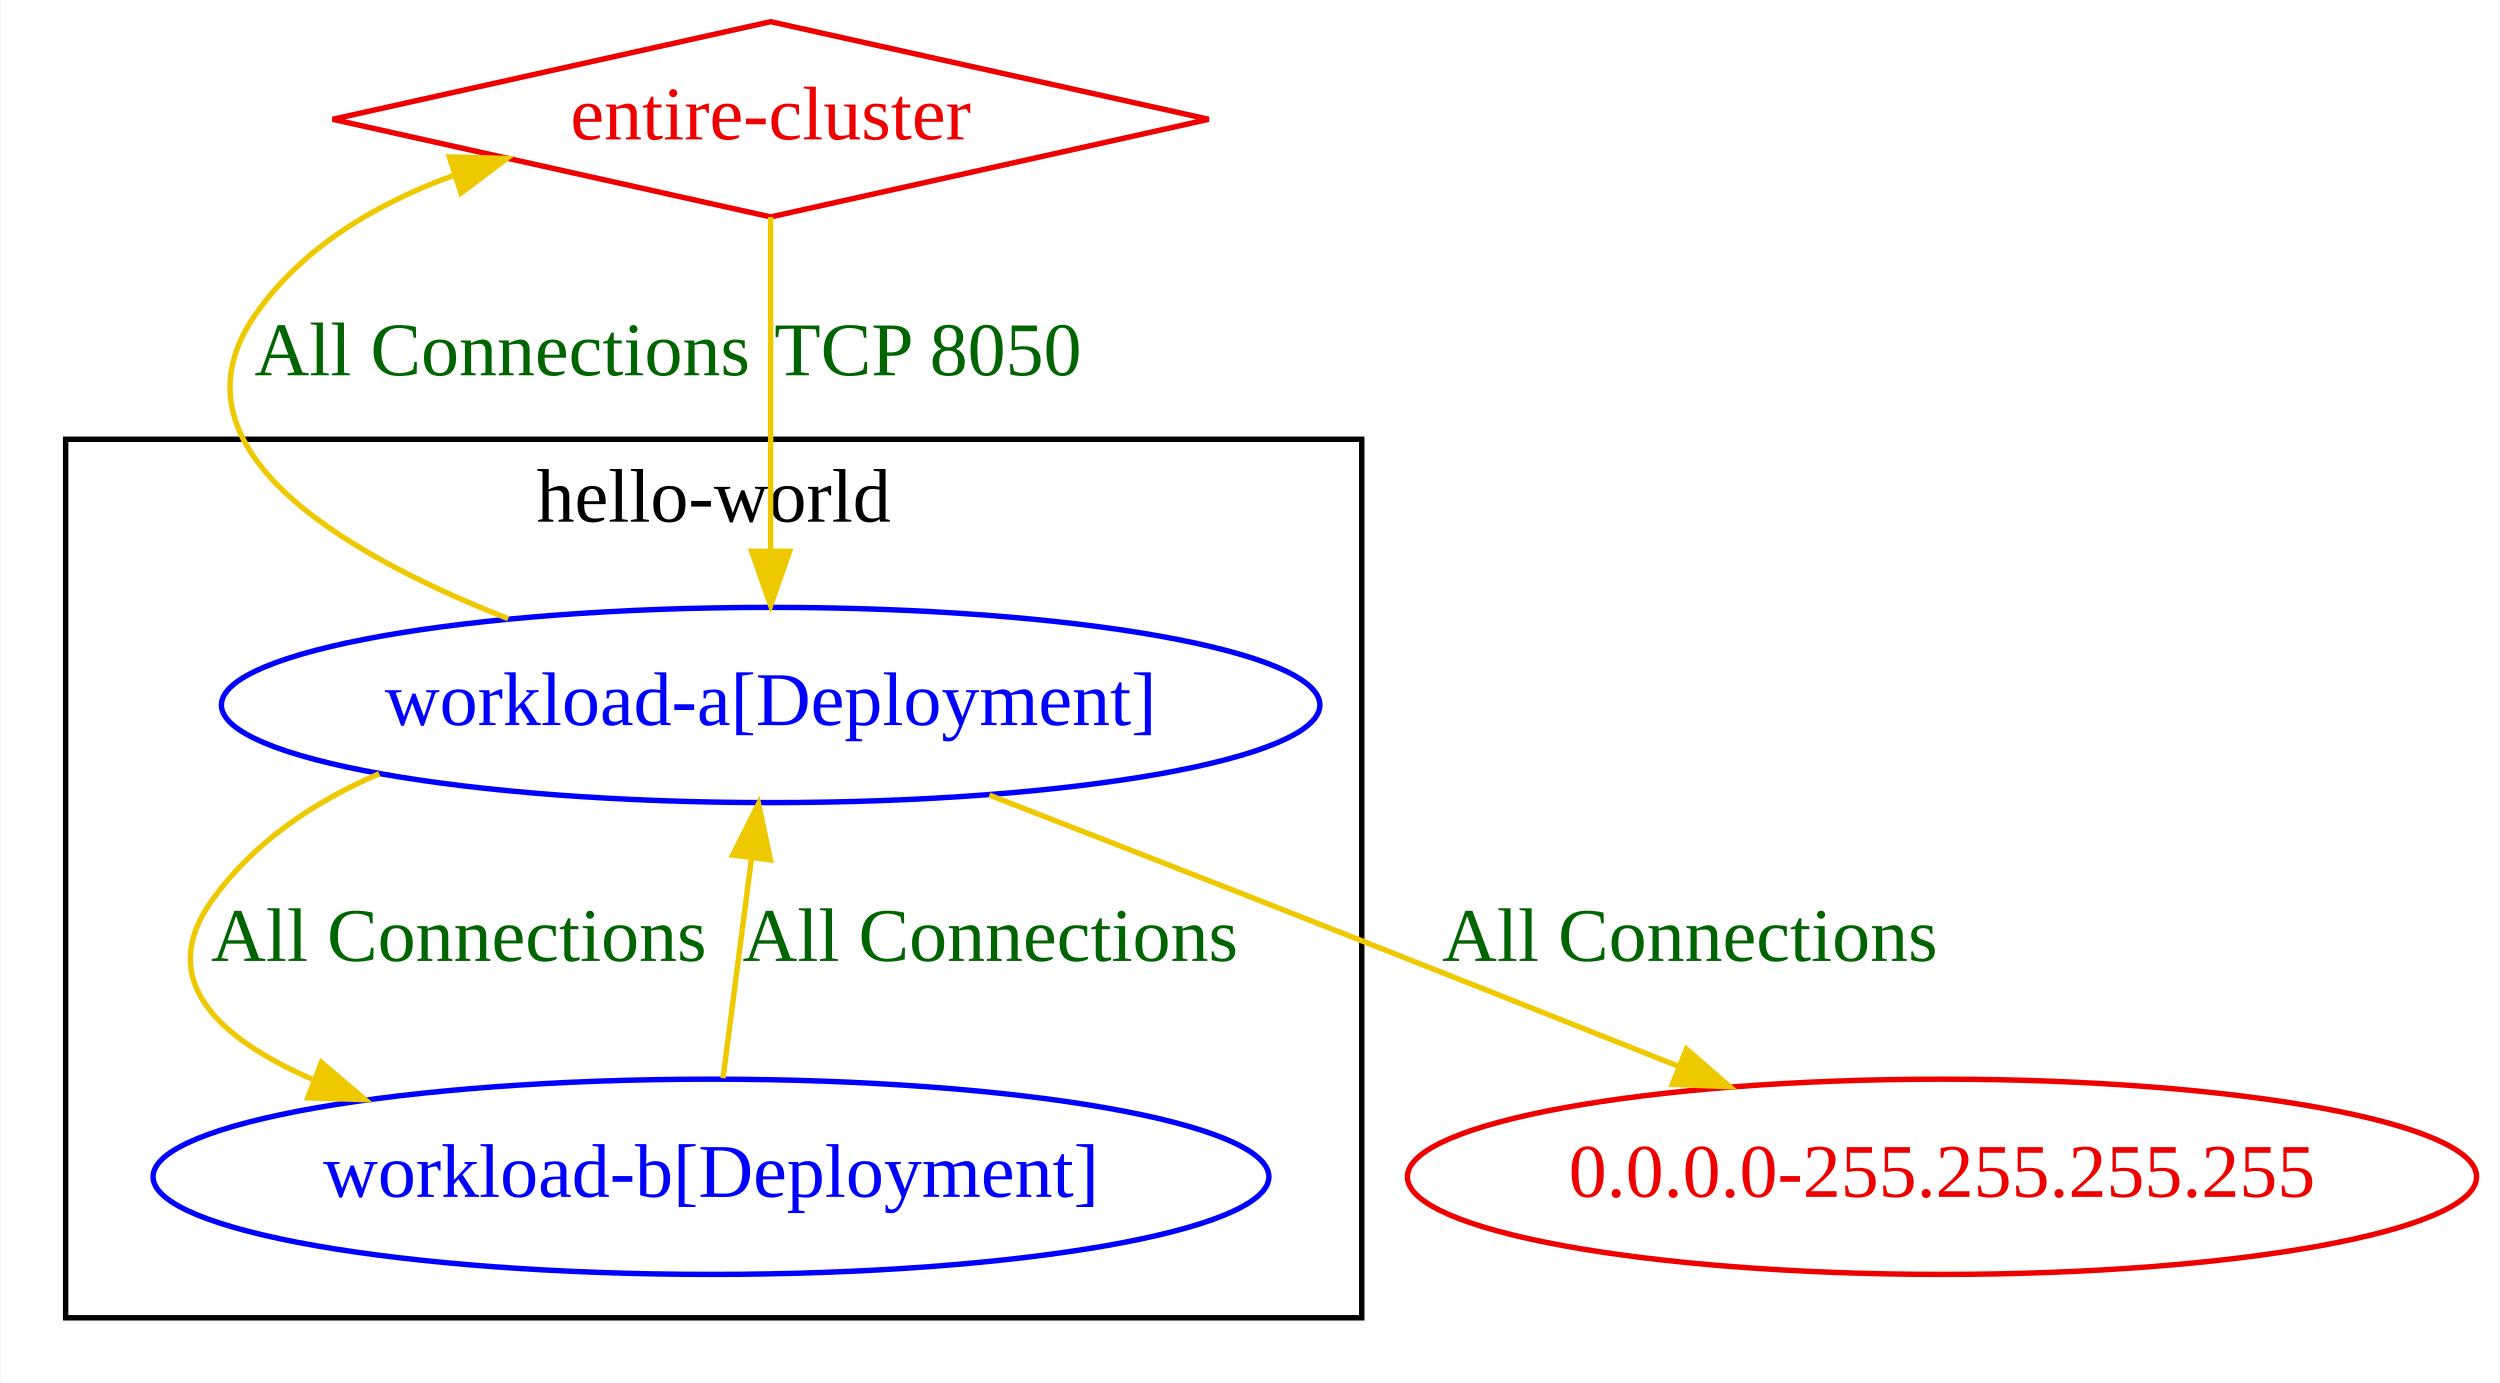
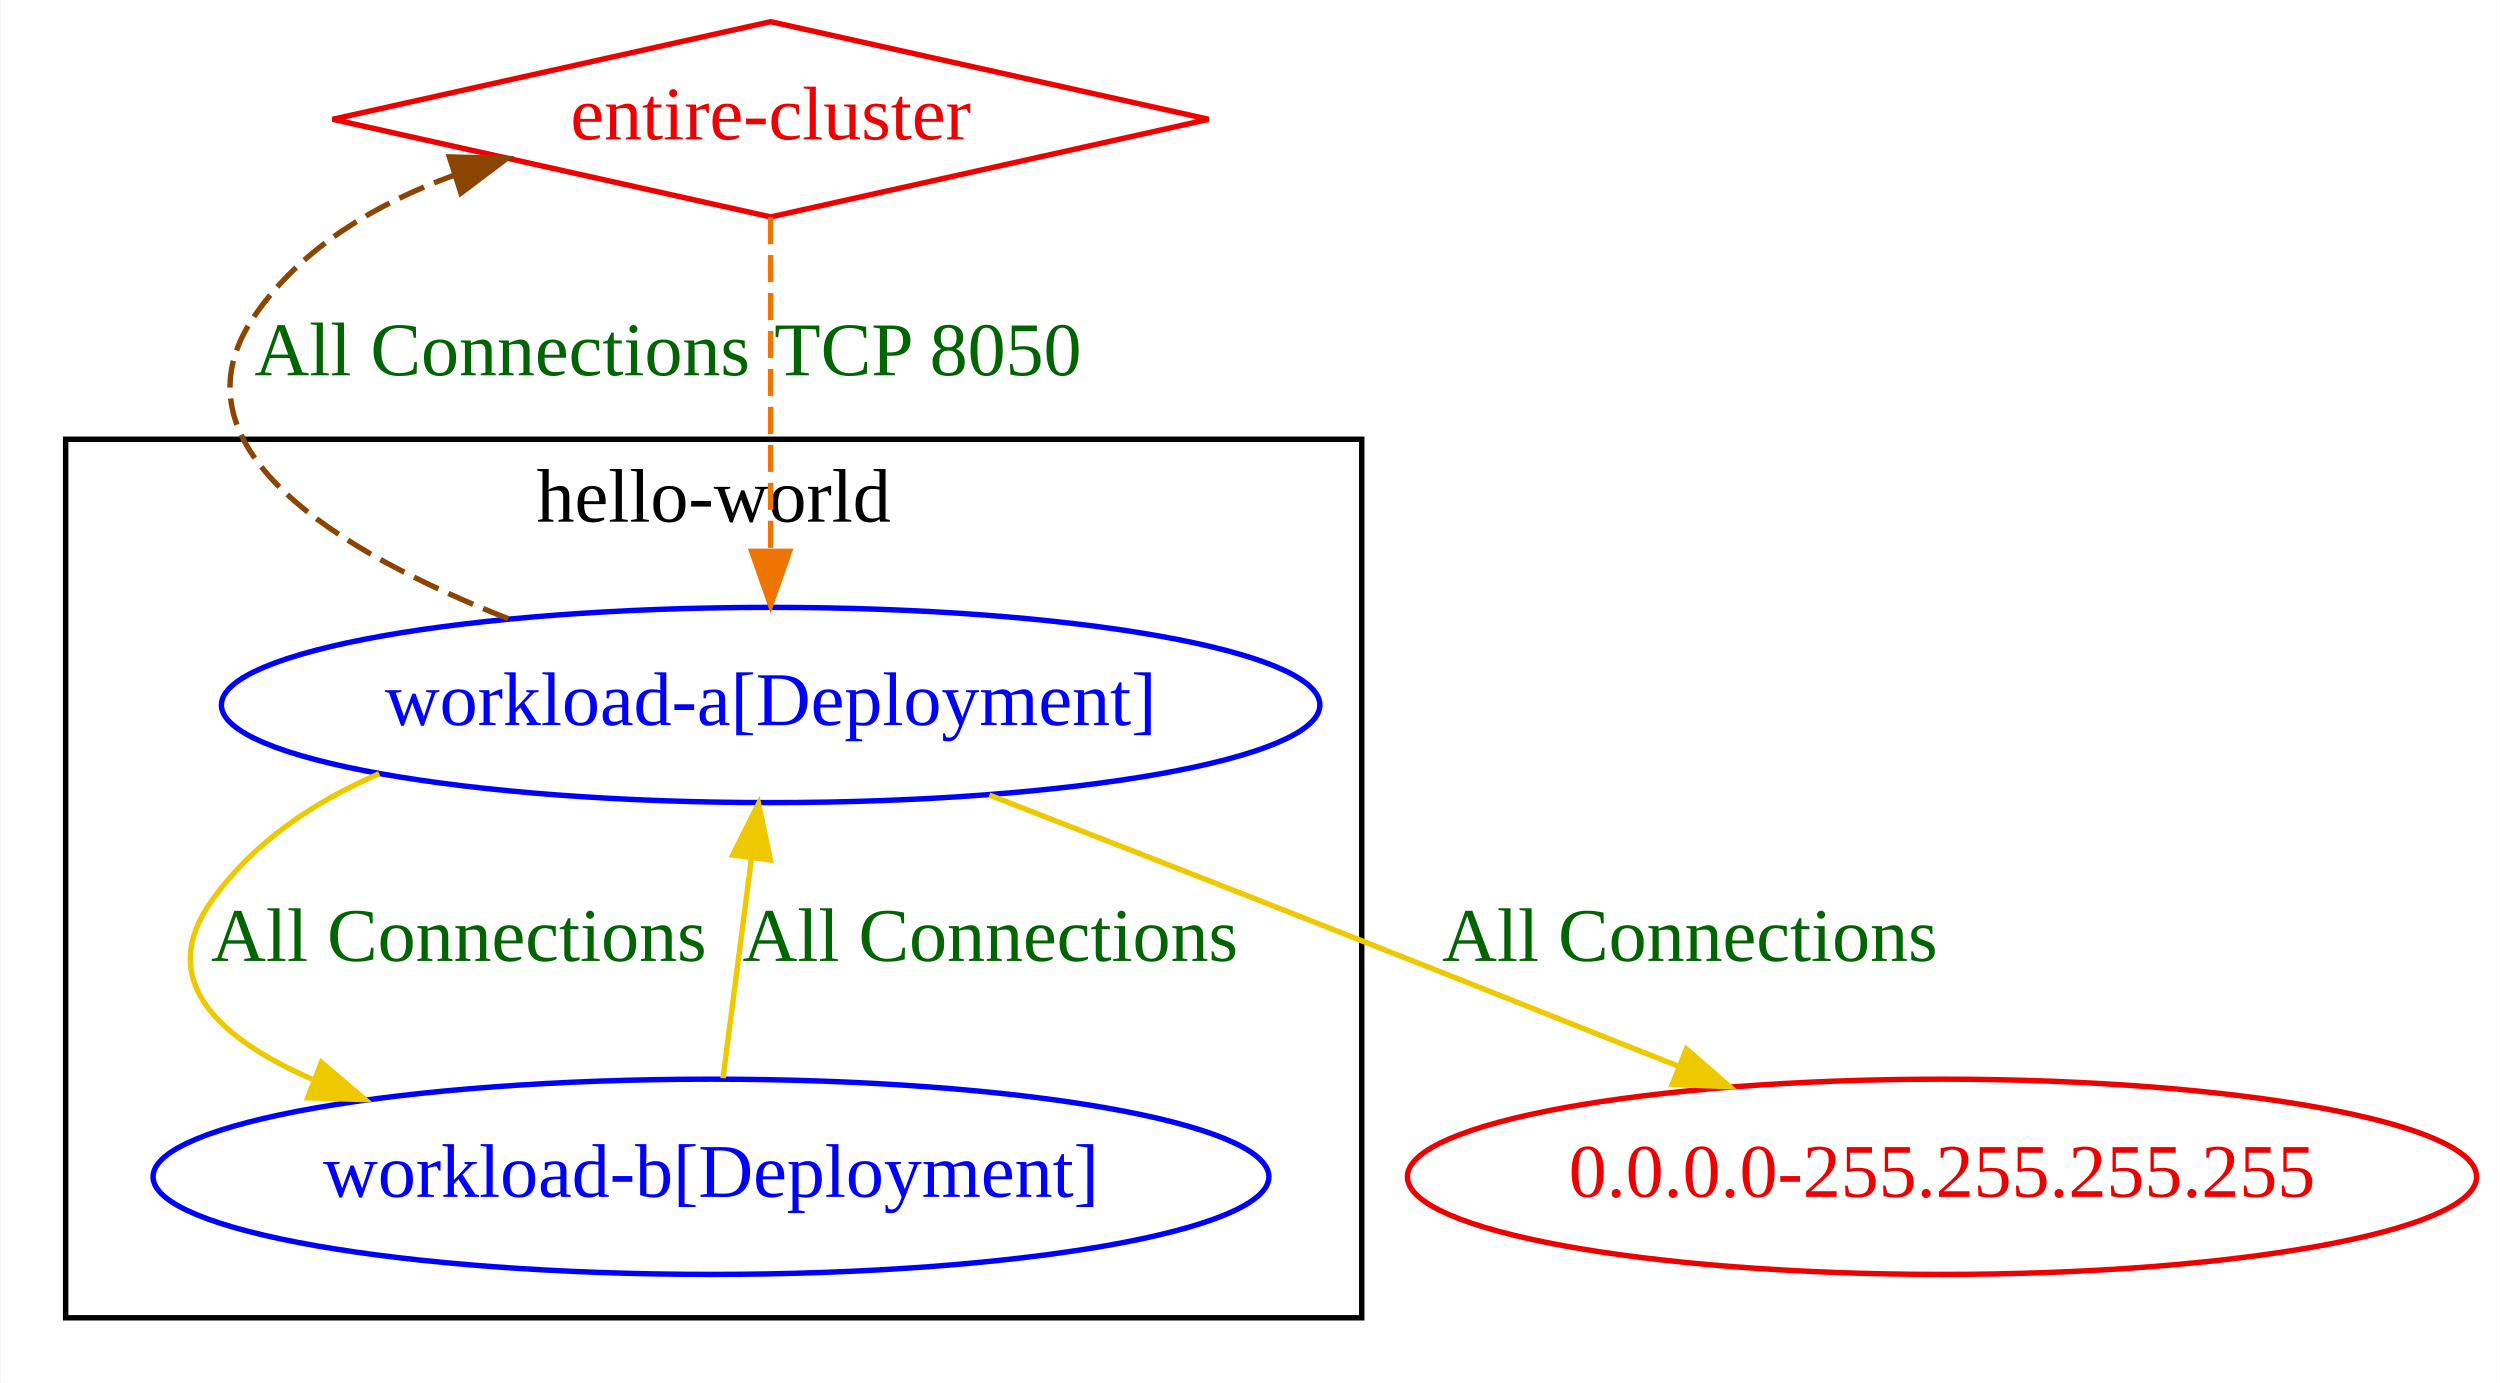
<svg xmlns="http://www.w3.org/2000/svg" width="461pt" height="255pt" viewBox="0.00 0.00 460.79 255.00">
  <g id="graph0" class="graph" transform="scale(1 1) rotate(0) translate(4 251)">
    <polygon fill="white" stroke="transparent" points="-4,4 -4,-251 456.79,-251 456.79,4 -4,4" />
    <g id="clust1" class="cluster">
      <polygon fill="none" stroke="black" points="8,-8 8,-170 247,-170 247,-8 8,-8" />
      <text text-anchor="middle" x="127.5" y="-154.8" font-family="Times New Roman,serif" font-size="14.00">hello-world</text>
    </g>
    <g id="node1" class="node">
      <ellipse fill="none" stroke="blue" cx="138" cy="-121" rx="101.28" ry="18" />
      <text text-anchor="middle" x="138" y="-117.3" font-family="Times New Roman,serif" font-size="14.00" fill="blue">workload-a[Deployment]</text>
    </g>
    <g id="node2" class="node">
      <ellipse fill="none" stroke="blue" cx="127" cy="-34" rx="102.88" ry="18" />
      <text text-anchor="middle" x="127" y="-30.3" font-family="Times New Roman,serif" font-size="14.00" fill="blue">workload-b[Deployment]</text>
    </g>
    <g id="edge4" class="edge">
      <path fill="none" stroke="#eec900" d="M65.82,-108.33C53.73,-103.13 42.64,-95.67 35,-85 24.59,-70.46 35.76,-59.72 53.46,-51.99" />
      <polygon fill="#eec900" stroke="#eec900" points="55.16,-55.09 63.23,-48.23 52.64,-48.56 55.16,-55.09" />
      <text text-anchor="middle" x="80.5" y="-73.8" font-family="Times New Roman,serif" font-size="14.00" fill="darkgreen">All Connections</text>
    </g>
    <g id="node3" class="node">
      <ellipse fill="none" stroke="#ee0000" cx="354" cy="-34" rx="98.58" ry="18" />
      <text text-anchor="middle" x="354" y="-30.3" font-family="Times New Roman,serif" font-size="14.00" fill="#ee0000">0.0.0.0-255.255.255.255</text>
    </g>
    <g id="edge2" class="edge">
      <path fill="none" stroke="#eec900" d="M178.34,-104.38C193.88,-98.35 211.77,-91.38 228,-85 253.61,-74.94 282.1,-63.64 305.5,-54.34" />
      <polygon fill="#eec900" stroke="#eec900" points="306.87,-57.56 314.87,-50.61 304.28,-51.05 306.87,-57.56" />
      <text text-anchor="middle" x="307.5" y="-73.8" font-family="Times New Roman,serif" font-size="14.00" fill="darkgreen">All Connections</text>
    </g>
    <g id="node4" class="node">
      <polygon fill="none" stroke="#ee0000" points="138,-247 57.23,-229 138,-211 218.77,-229 138,-247" />
      <text text-anchor="middle" x="138" y="-225.3" font-family="Times New Roman,serif" font-size="14.00" fill="#ee0000">entire-cluster</text>
    </g>
    <g id="edge3" class="edge">
-       <path fill="none" stroke="#eec900" d="M89.62,-136.91C58.22,-149.25 26.04,-168.68 43,-193 51.66,-205.42 65.24,-213.44 79.46,-218.62" />
-       <polygon fill="#eec900" stroke="#eec900" points="78.76,-222.07 89.35,-221.77 80.89,-215.4 78.76,-222.07" />
+       <path fill="none" stroke="#8b4500" stroke-dasharray="5,2" d="M89.62,-136.91C58.22,-149.25 26.04,-168.68 43,-193 51.66,-205.42 65.24,-213.44 79.46,-218.62" />
+       <polygon fill="#8b4500" stroke="#8b4500" points="78.76,-222.07 89.35,-221.77 80.89,-215.4 78.76,-222.07" />
      <text text-anchor="middle" x="88.5" y="-181.8" font-family="Times New Roman,serif" font-size="14.00" fill="darkgreen">All Connections</text>
    </g>
    <g id="edge5" class="edge">
      <path fill="none" stroke="#eec900" d="M129.22,-52.18C130.73,-63.81 132.75,-79.42 134.47,-92.73" />
      <polygon fill="#eec900" stroke="#eec900" points="131.02,-93.33 135.77,-102.8 137.96,-92.43 131.02,-93.33" />
      <text text-anchor="middle" x="178.5" y="-73.8" font-family="Times New Roman,serif" font-size="14.00" fill="darkgreen">All Connections</text>
    </g>
    <g id="edge1" class="edge">
-       <path fill="none" stroke="#eec900" d="M138,-210.97C138,-194.38 138,-168.88 138,-149.43" />
-       <polygon fill="#eec900" stroke="#eec900" points="141.5,-149.34 138,-139.34 134.5,-149.34 141.5,-149.34" />
+       <path fill="none" stroke="#ee7600" stroke-dasharray="5,2" d="M138,-210.97C138,-194.38 138,-168.88 138,-149.43" />
+       <polygon fill="#ee7600" stroke="#ee7600" points="141.5,-149.34 138,-139.34 134.5,-149.34 141.5,-149.34" />
      <text text-anchor="middle" x="167" y="-181.8" font-family="Times New Roman,serif" font-size="14.00" fill="darkgreen">TCP 8050</text>
    </g>
  </g>
</svg>
